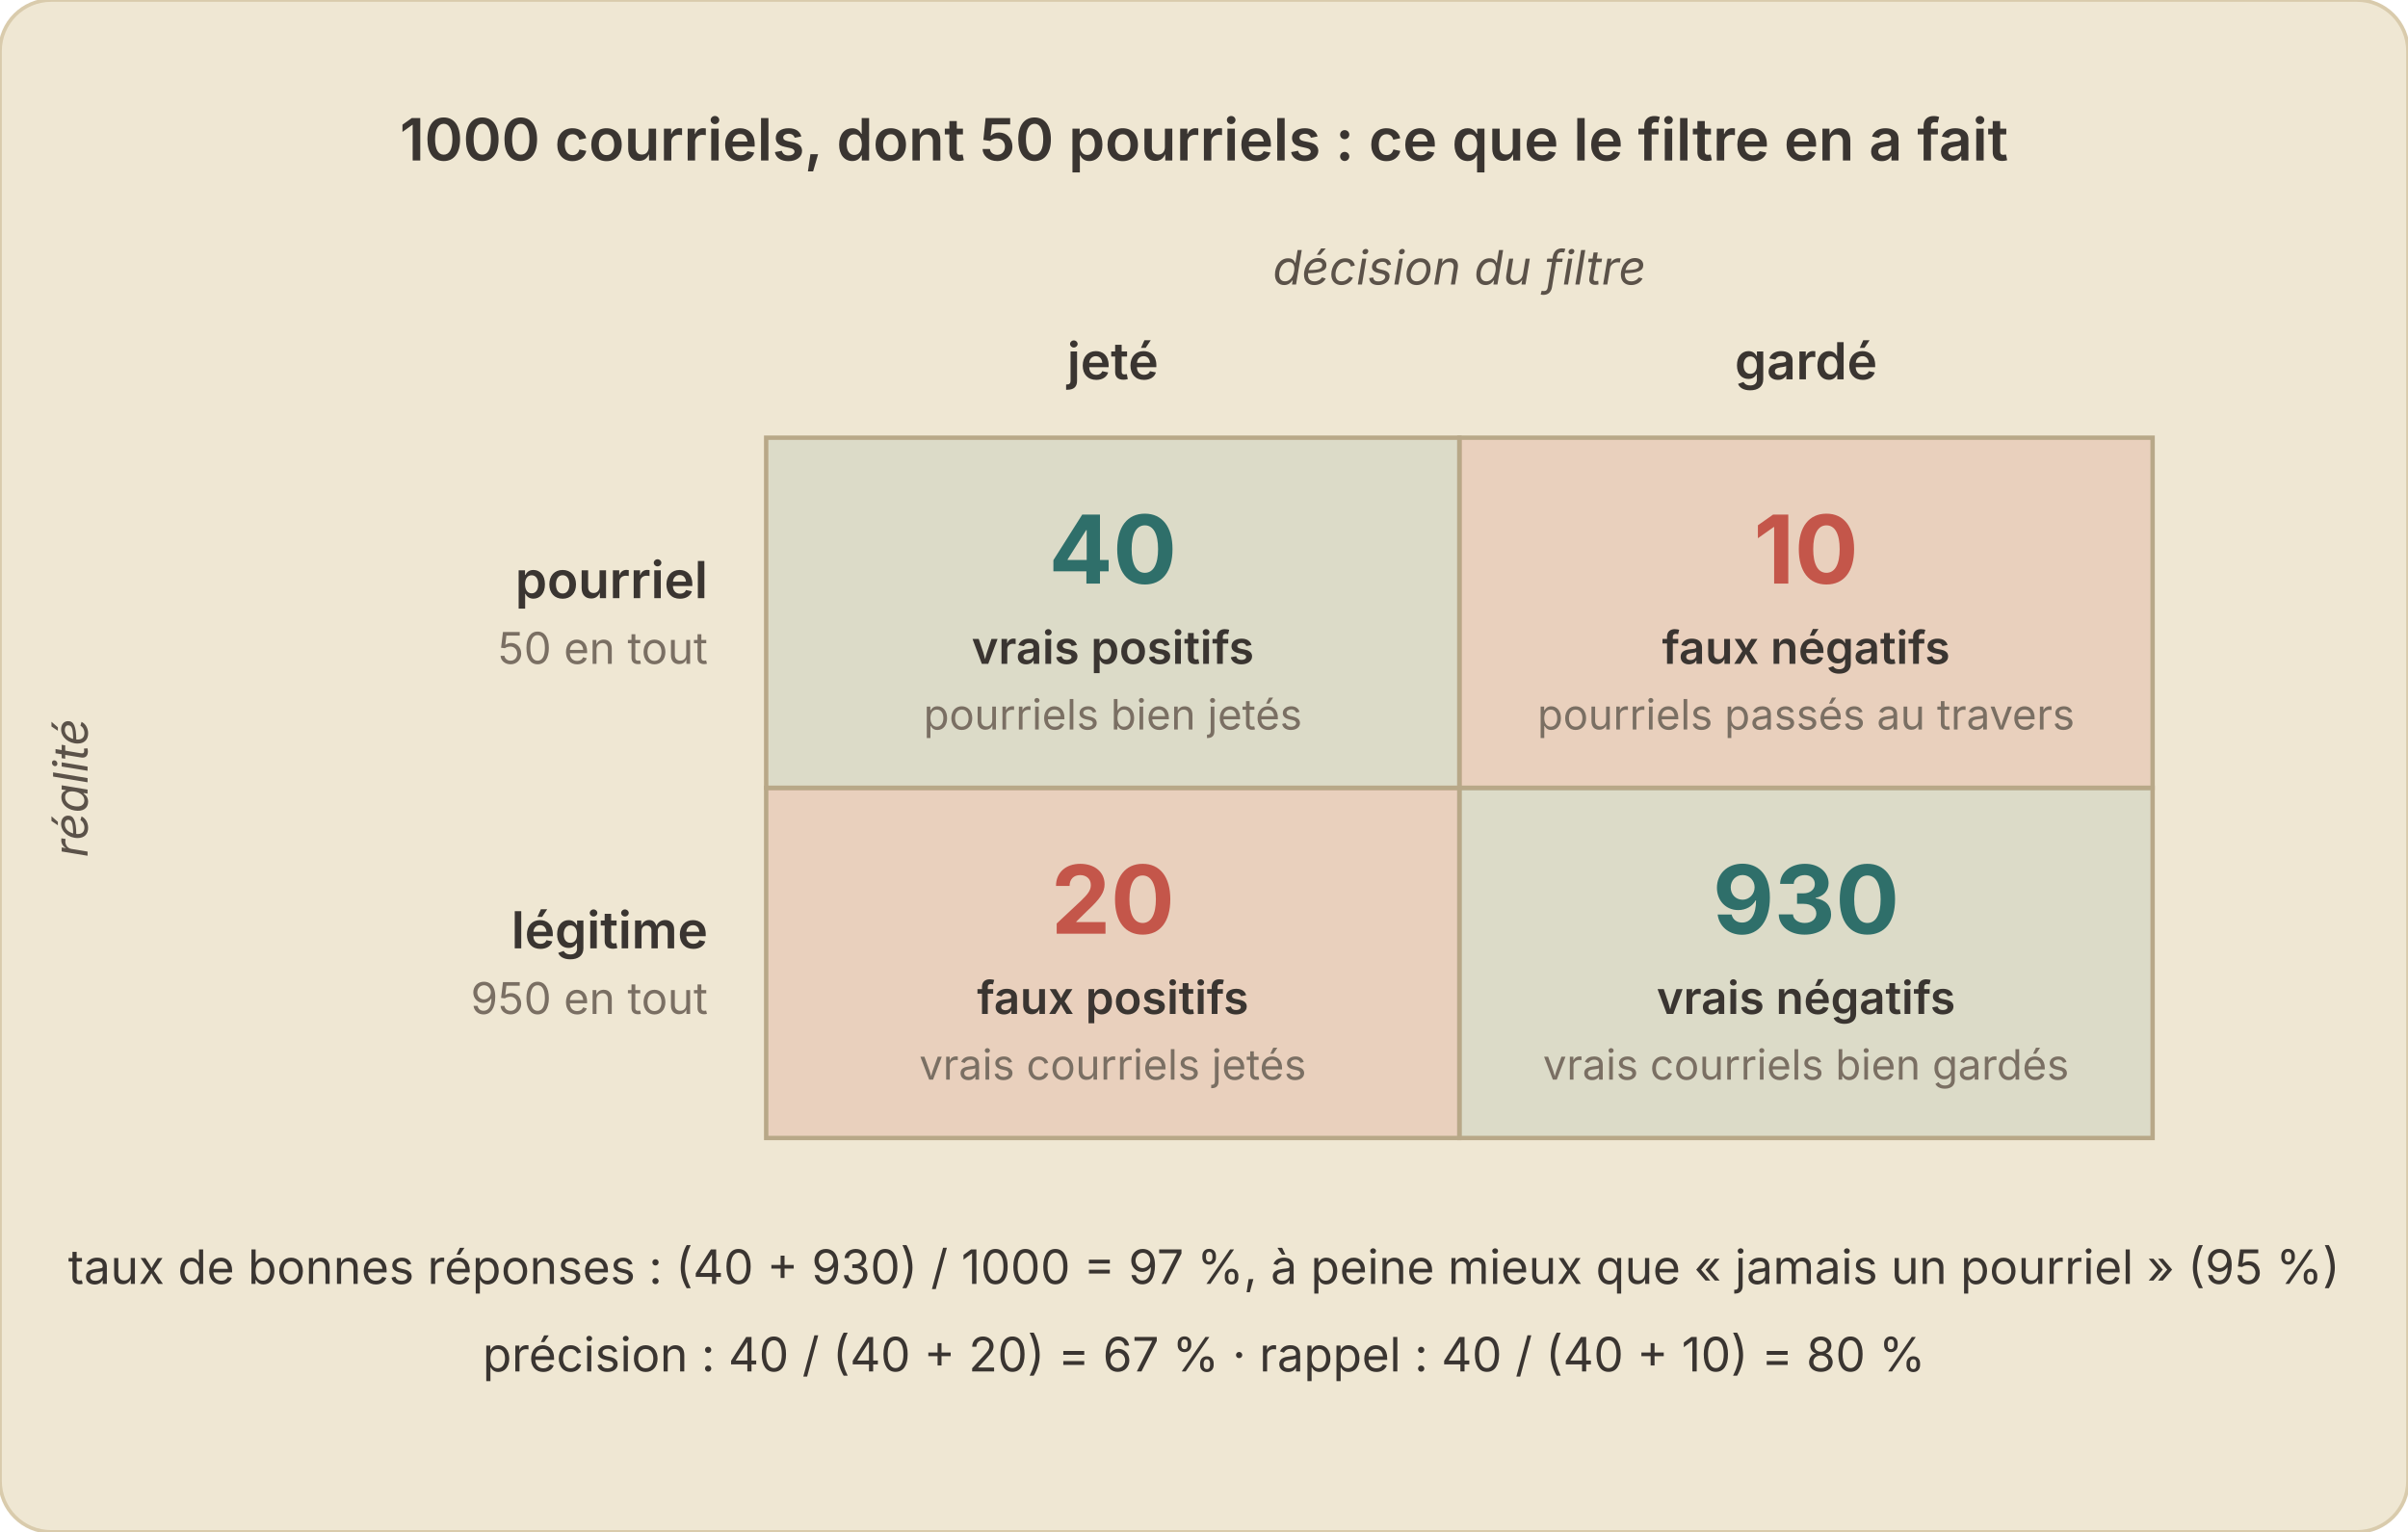
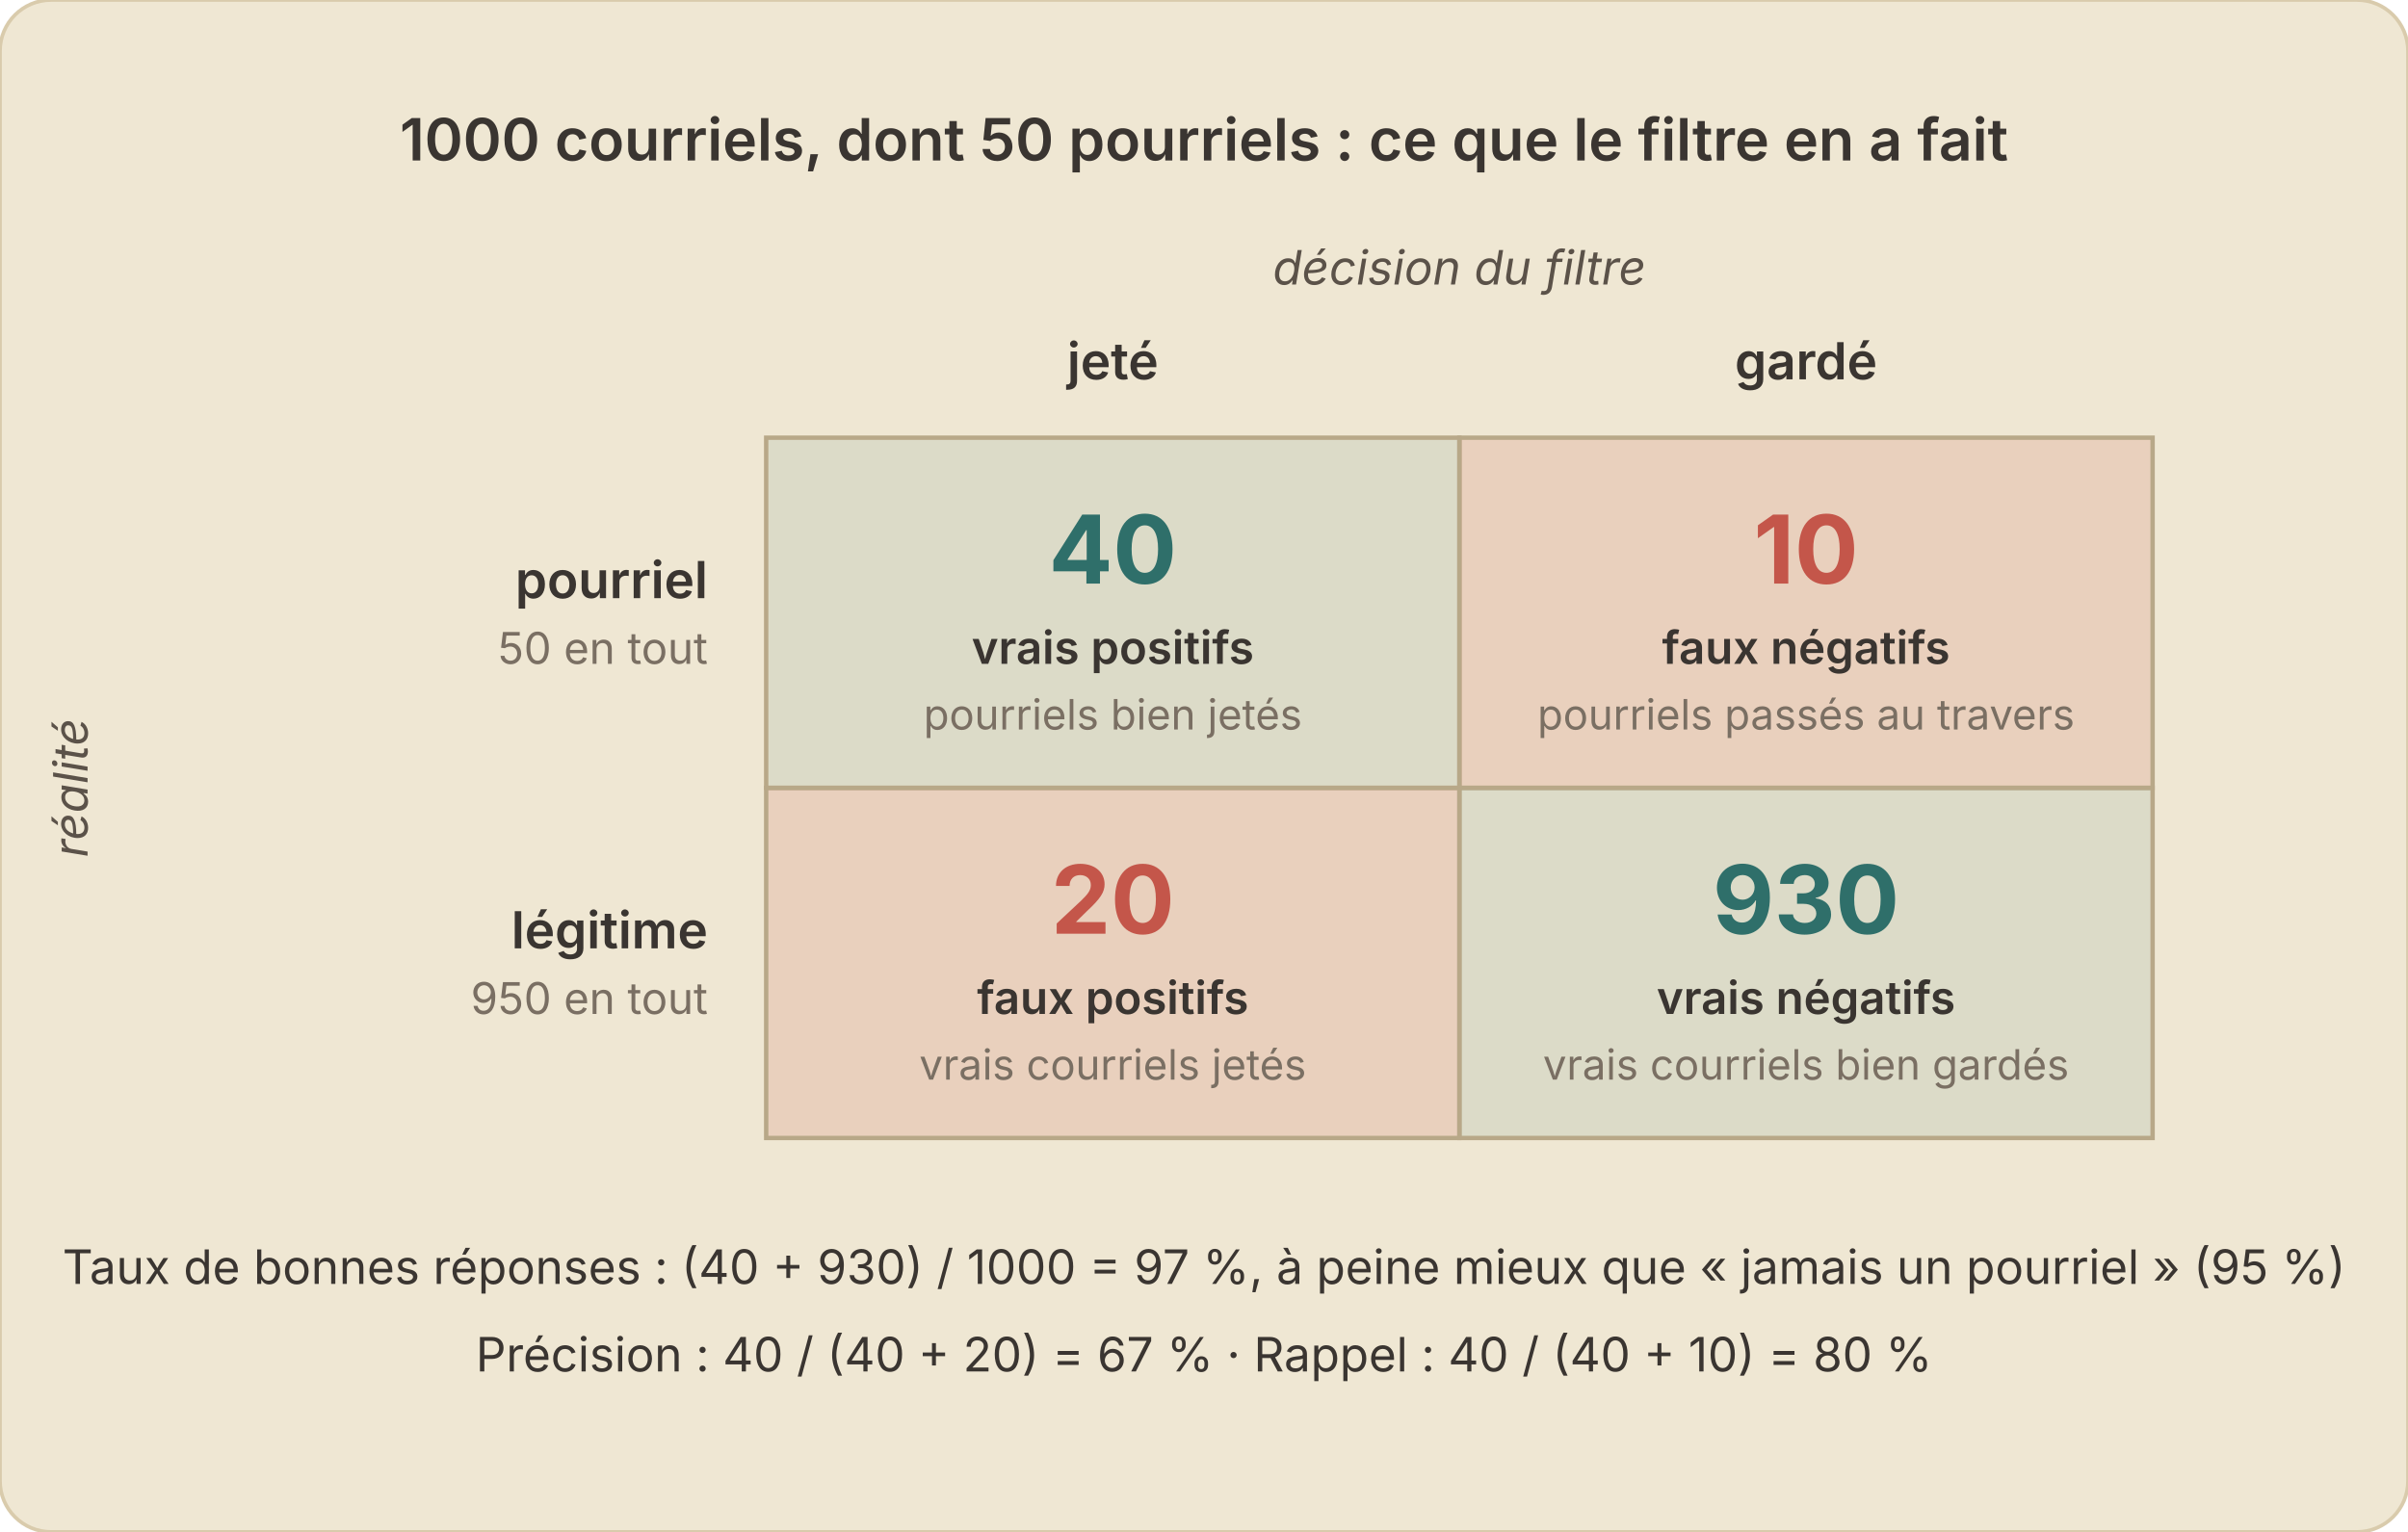
<svg xmlns="http://www.w3.org/2000/svg" viewBox="0 0 660 420" role="img" font-family="system-ui, -apple-system, sans-serif">
  <rect x="0" y="0" width="660" height="420" rx="14" fill="#efe7d3" stroke="#d9cbac" />
  <text x="330" y="44" font-size="16" fill="#3a3531" text-anchor="middle" font-weight="600">1000 courriels, dont 50 pourriels : ce que le filtre en a fait</text>
  <text x="400" y="78" font-size="13" fill="#5b5249" text-anchor="middle" font-style="italic">décision du filtre</text>
  <text x="305.0" y="104" font-size="14" fill="#3a3531" text-anchor="middle" font-weight="600">jeté</text>
  <text x="495.0" y="104" font-size="14" fill="#3a3531" text-anchor="middle" font-weight="600">gardé</text>
  <text x="24" y="216" font-size="13" fill="#5b5249" text-anchor="middle" font-style="italic" transform="rotate(-90 24 216)">réalité</text>
  <text x="194" y="164.0" font-size="14" fill="#3a3531" text-anchor="end" font-weight="600">pourriel</text>
  <text x="194" y="182.0" font-size="12" fill="#7a6f63" text-anchor="end">50 en tout</text>
  <text x="194" y="260.0" font-size="14" fill="#3a3531" text-anchor="end" font-weight="600">légitime</text>
  <text x="194" y="278.0" font-size="12" fill="#7a6f63" text-anchor="end">950 en tout</text>
  <rect x="210" y="120" width="190" height="96" fill="#2f6f6a" fill-opacity="0.1" stroke="#b8a888" stroke-width="1.2" />
  <text x="305.0" y="160" font-size="26" fill="#2f6f6a" text-anchor="middle" font-weight="700">40</text>
  <text x="305.0" y="182" font-size="12.5" fill="#3a3531" text-anchor="middle" font-weight="600">vrais positifs</text>
  <text x="305.0" y="200" font-size="11.5" fill="#7a6f63" text-anchor="middle">pourriels bien jetés</text>
  <rect x="400" y="120" width="190" height="96" fill="#c4564a" fill-opacity="0.16" stroke="#b8a888" stroke-width="1.2" />
  <text x="495.0" y="160" font-size="26" fill="#c4564a" text-anchor="middle" font-weight="700">10</text>
  <text x="495.0" y="182" font-size="12.5" fill="#3a3531" text-anchor="middle" font-weight="600">faux négatifs</text>
  <text x="495.0" y="200" font-size="11.5" fill="#7a6f63" text-anchor="middle">pourriels passés au travers</text>
  <rect x="210" y="216" width="190" height="96" fill="#c4564a" fill-opacity="0.16" stroke="#b8a888" stroke-width="1.2" />
  <text x="305.0" y="256" font-size="26" fill="#c4564a" text-anchor="middle" font-weight="700">20</text>
  <text x="305.0" y="278" font-size="12.5" fill="#3a3531" text-anchor="middle" font-weight="600">faux positifs</text>
  <text x="305.0" y="296" font-size="11.5" fill="#7a6f63" text-anchor="middle">vrais courriels jetés</text>
  <rect x="400" y="216" width="190" height="96" fill="#2f6f6a" fill-opacity="0.1" stroke="#b8a888" stroke-width="1.2" />
  <text x="495.0" y="256" font-size="26" fill="#2f6f6a" text-anchor="middle" font-weight="700">930</text>
  <text x="495.0" y="278" font-size="12.5" fill="#3a3531" text-anchor="middle" font-weight="600">vrais négatifs</text>
  <text x="495.0" y="296" font-size="11.5" fill="#7a6f63" text-anchor="middle">vrais courriels bien gardés</text>
  <g font-size="13" fill="#3a3531" text-anchor="middle">
-     <text x="330" y="352">taux de bonnes réponses : (40 + 930) / 1000 = 97 %, à peine mieux que « jamais un pourriel » (95 %)</text>
-     <text x="330" y="376">précision : 40 / (40 + 20) = 67 %  ·  rappel : 40 / (40 + 10) = 80 %</text>
+     <text x="330" y="352">Taux de bonnes réponses : (40 + 930) / 1000 = 97 %, à peine mieux que « jamais un pourriel » (95 %)</text>
+     <text x="330" y="376">Précision : 40 / (40 + 20) = 67 %  ·  Rappel : 40 / (40 + 10) = 80 %</text>
  </g>
</svg>
